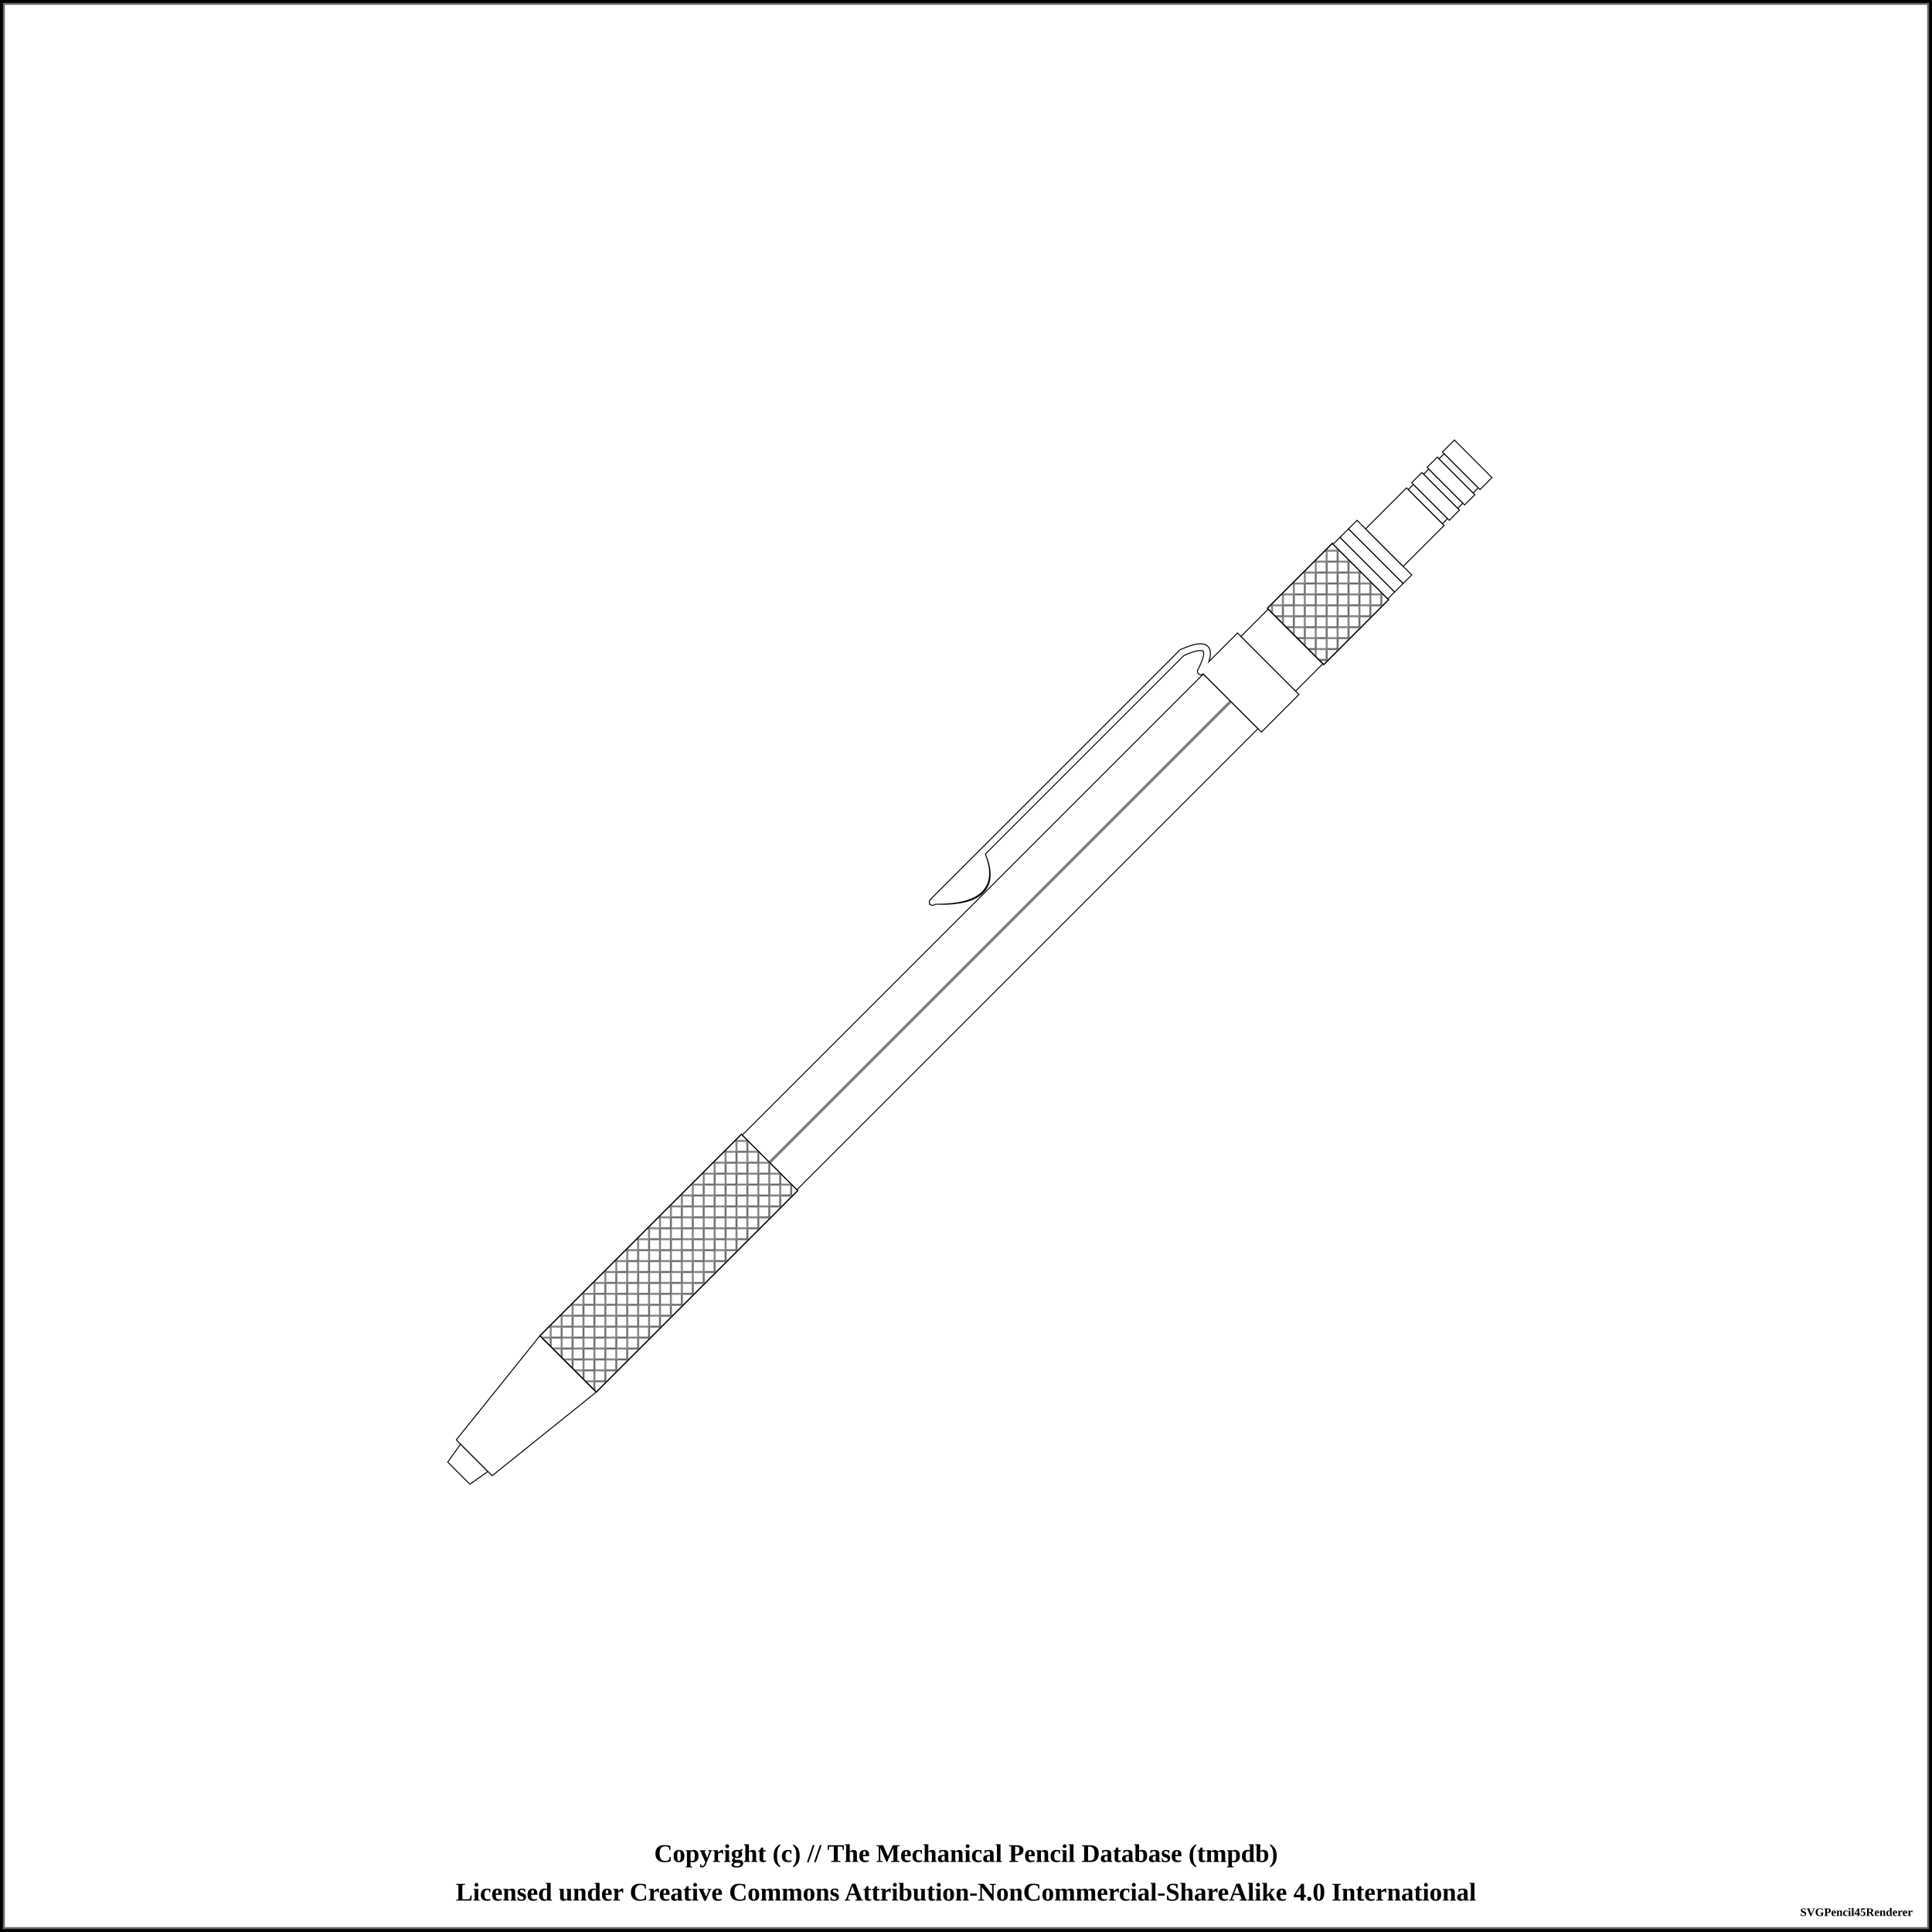
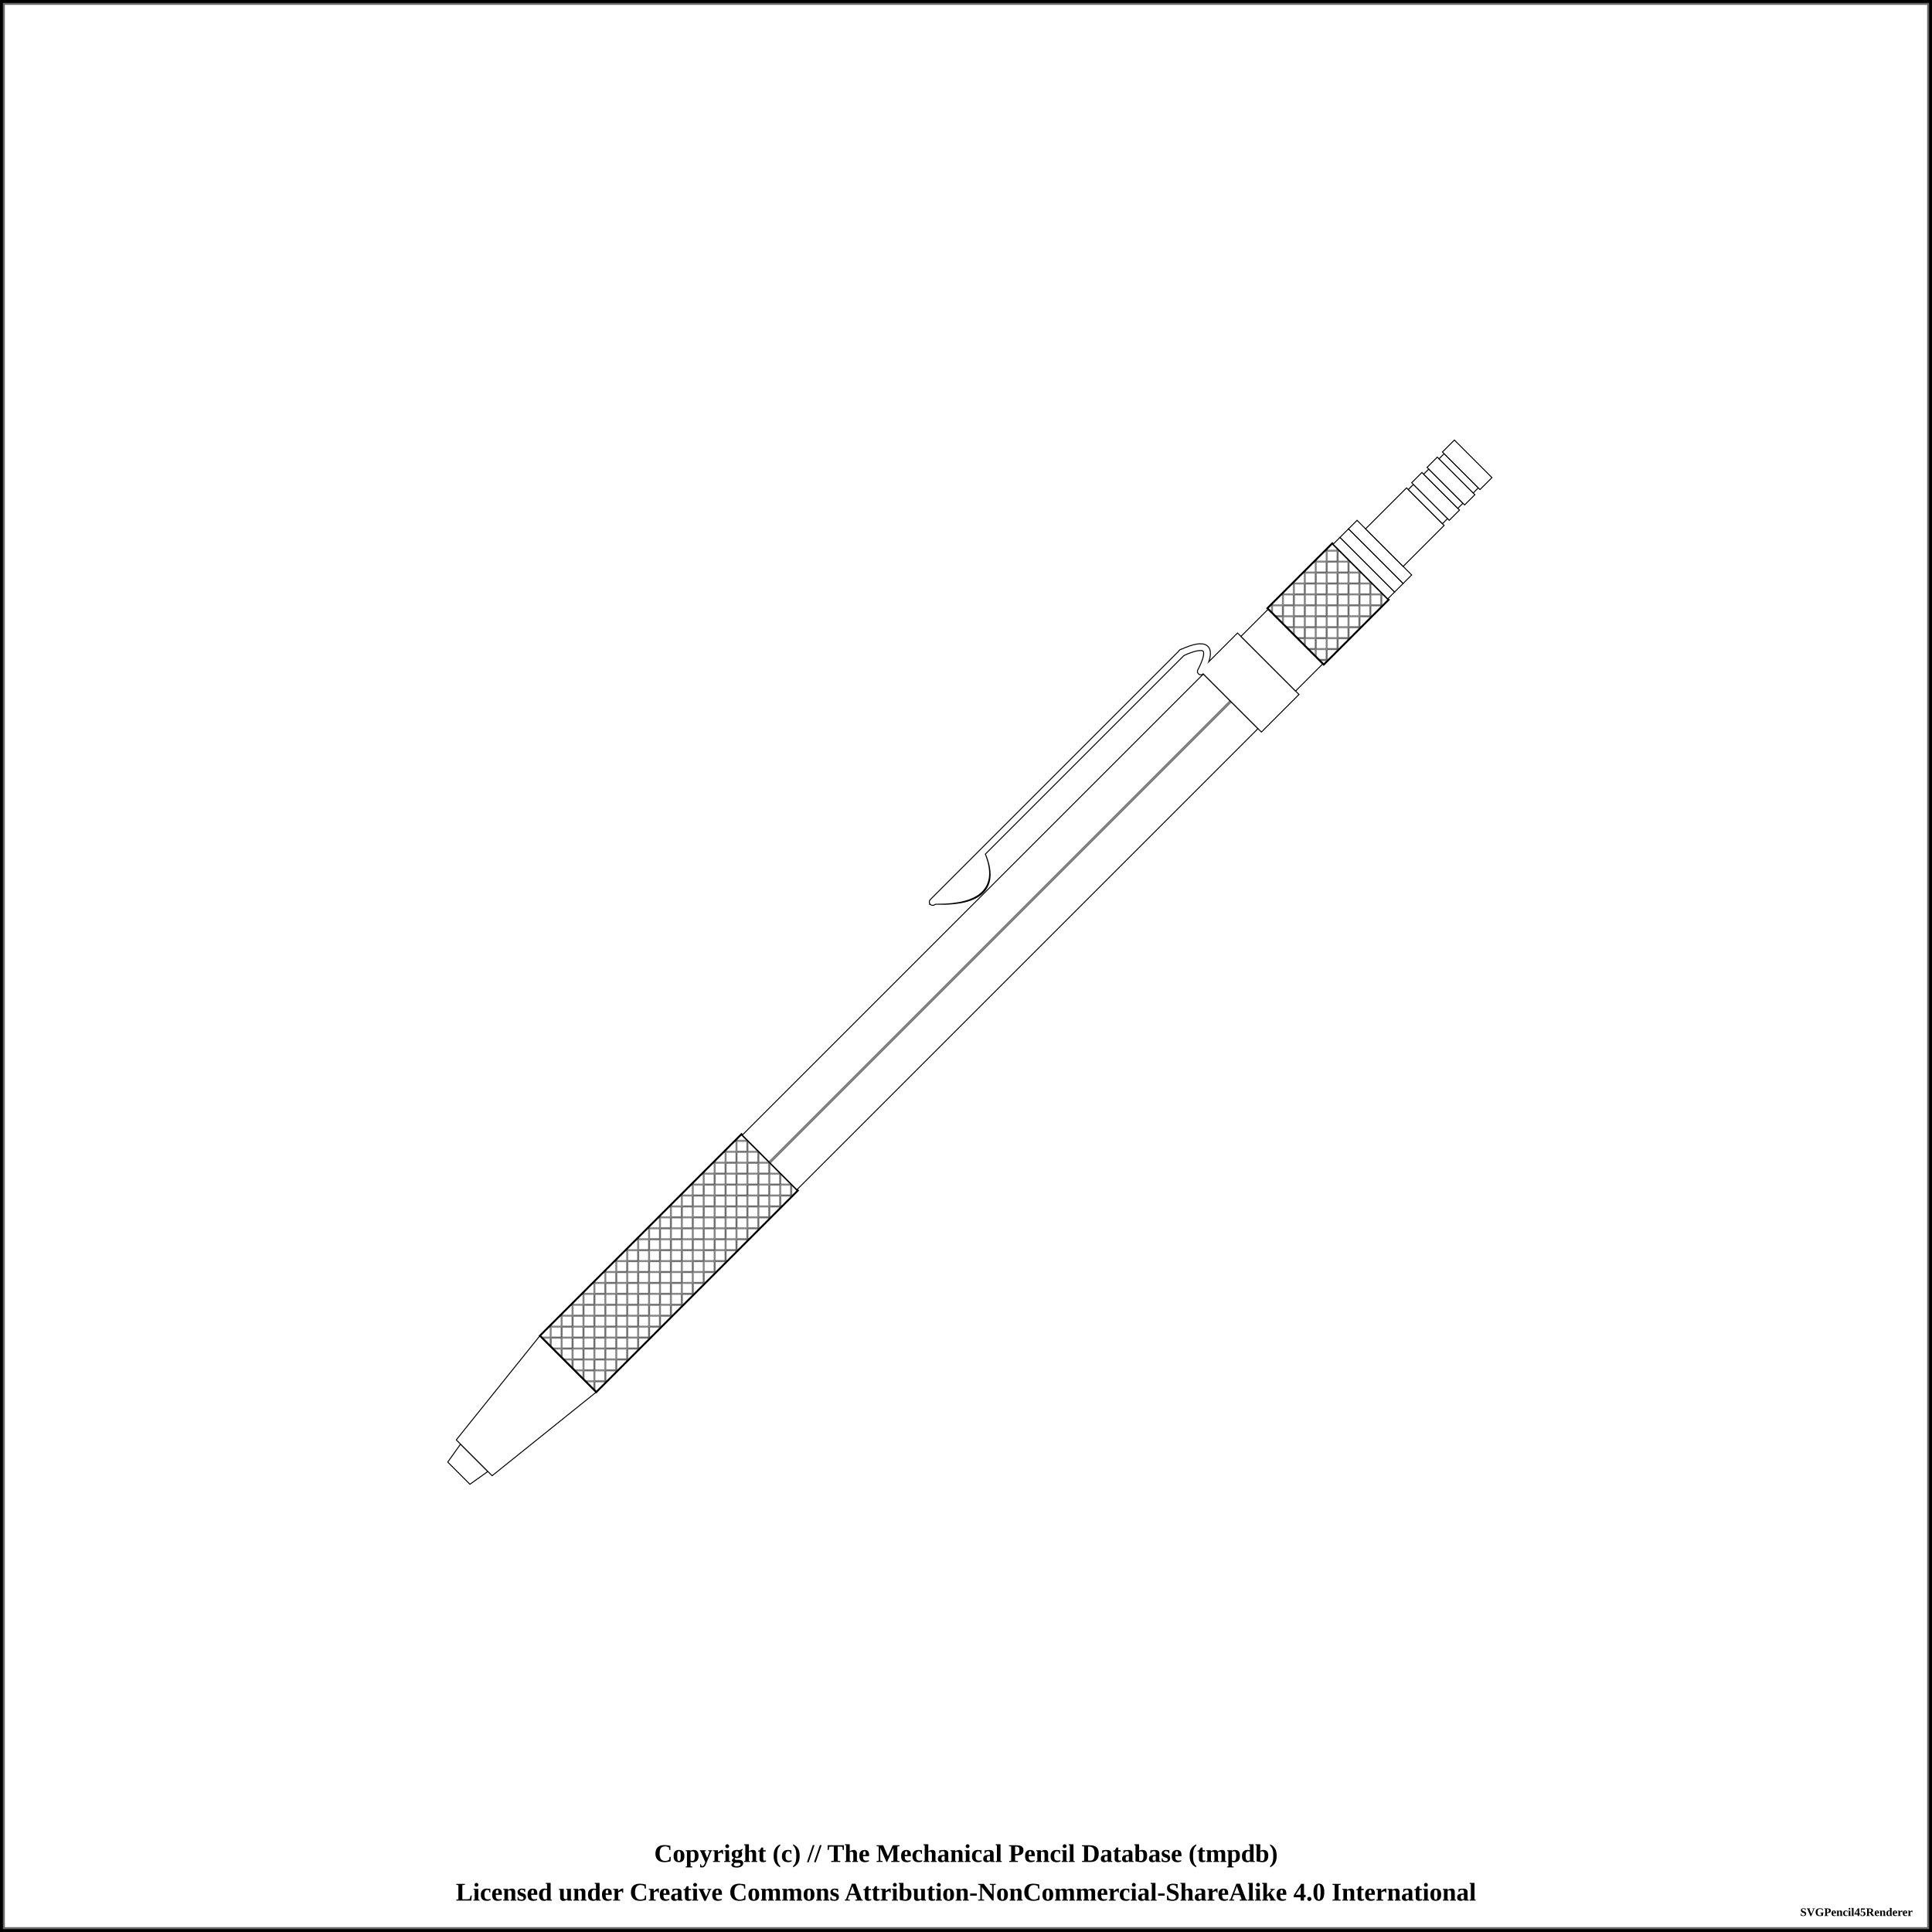
<svg xmlns="http://www.w3.org/2000/svg" width="1000" height="1000">
  <pattern id="diagonalHatch" patternUnits="userSpaceOnUse" width="8" height="8">
    <path stroke="dimgray" stroke-linecap="round" stroke-width="1" d="M 4,4 L 8,8" />
    <path stroke="dimgray" stroke-linecap="round" stroke-width="1" d="M 4,4 L 0,8" />
    <path stroke="gray" stroke-linecap="round" stroke-width="1" d="M 4,4 L 8,0" />
    <path stroke="gray" stroke-linecap="round" stroke-width="1" d="M 4,4 L 0,0" />
  </pattern>
  <pattern id="spring" patternUnits="userSpaceOnUse" width="8" height="100">
    <path stroke="dimgray" stroke-linecap="round" stroke-width="2" d="M 0,0 L 8,100" />
    <path stroke="white" stroke-linecap="round" stroke-width="1" d="M 0,0 L 8,100" />
  </pattern>
  <rect x="0" y="0" width="1000" height="1000" fill="white" stroke="black" stroke-width="4" />
  <rect x="2" y="2" width="996" height="996" fill="white" stroke="dimgray" stroke-width="1" />
  <g transform="rotate(-45 500 500)">
    <path d="M128.75 491.875 L140 490 L140 510 L128.75 508.125 Z" stroke-width="0.5" stroke="black" stroke-linejoin="round" fill="white" fill-opacity="1" />
    <path d="M140 486.875 L208.75 479.375 L208.75 520.625 L140 513.125 Z" stroke-width="0.5" stroke="black" stroke-linejoin="round" fill="white" fill-opacity="1" />
    <rect x="208.75" y="479.375" width="147.5" height="41.25" rx="0" ry="0" stroke-width="0.5" stroke="black" fill="white" fill-opacity="1" />
-     <rect x="208.75" y="479.375" width="147.5" height="41.25" rx="0" ry="0" stroke-width="0.5" stroke="black" fill="url(#diagonalHatch)" />
+     <path d="M208.75 479.375 L356.25 479.375 L356.25 520.625 L208.75 520.625 Z" stroke-width="1.0" stroke="black" fill="url(#diagonalHatch)" />
    <rect x="356.25" y="480" width="337.5" height="40" rx="0" ry="0" stroke-width="0.5" stroke="black" fill="white" fill-opacity="1" />
    <line x1="356.25" y1="500" x2="693.75" y2="500" stroke-width="1.5" stroke="black" fill="none" stroke-opacity="0.5" />
    <line x1="356.25" y1="500" x2="693.75" y2="500" stroke-width="0.5" stroke="gray" fill="none" stroke-opacity="0.5" />
    <path d="M513.5 465.875 Q536.25 489.375 546.25 465.875 Z" stroke-width="4" stroke="black" fill="dimgray" stroke-linecap="round" />
    <line x1="511.25" y1="464.375" x2="693.75" y2="464.375" stroke-width="4" stroke="black" fill="dimgray" stroke-linecap="round" />
    <path d="M693.75 464.375 Q713.75 471.875 693.75 478.125" stroke-width="4" stroke="black" fill="none" stroke-linecap="round" />
    <rect x="693.75" y="477.5" width="27.5" height="45" rx="0" ry="0" stroke-width="0.5" stroke="black" fill="white" fill-opacity="1" />
    <path d="M513.5 465.875 Q536.25 488.375 546.25 465.875 Z" stroke-width="3" stroke="white" fill="white" stroke-linecap="round" />
    <line x1="511.25" y1="464.375" x2="693.75" y2="464.375" stroke-width="3" stroke="white" fill="white" stroke-linecap="round" />
    <path d="M693.75 464.375 Q713.75 471.875 693.75 478.125" stroke-width="3" stroke="white" fill="none" stroke-linecap="round" />
    <rect x="721.25" y="480" width="20" height="40" rx="0" ry="0" stroke-width="0.5" stroke="black" fill="white" fill-opacity="1" />
    <rect x="741.25" y="479.375" width="47.5" height="41.25" rx="0" ry="0" stroke-width="0.5" stroke="black" fill="white" fill-opacity="1" />
-     <rect x="741.25" y="479.375" width="47.5" height="41.25" rx="0" ry="0" stroke-width="0.5" stroke="black" fill="url(#diagonalHatch)" />
+     <path d="M741.25 479.375 L788.75 479.375 L788.75 520.625 L741.25 520.625 Z" stroke-width="1.0" stroke="black" fill="url(#diagonalHatch)" />
    <rect x="788.75" y="480" width="5" height="40" rx="0" ry="0" stroke-width="0.5" stroke="black" fill="white" fill-opacity="1" />
    <rect x="793.75" y="480" width="6.25" height="40" rx="0" ry="0" stroke-width="0.5" stroke="black" fill="white" fill-opacity="1" />
    <rect x="800" y="480" width="6.25" height="40" rx="0" ry="0" stroke-width="0.5" stroke="black" fill="white" fill-opacity="1" />
    <rect x="806.25" y="486.25" width="30" height="27.5" rx="0" ry="0" stroke-width="0.5" stroke="black" fill="white" fill-opacity="1" />
    <rect x="836.25" y="487.5" width="3.75" height="25" rx="0" ry="0" stroke-width="0.5" stroke="black" fill="white" fill-opacity="1" />
    <rect x="840" y="486.25" width="7.5" height="27.5" rx="0" ry="0" stroke-width="0.5" stroke="black" fill="white" fill-opacity="1" />
    <rect x="847.5" y="487.5" width="3.75" height="25" rx="0" ry="0" stroke-width="0.5" stroke="black" fill="white" fill-opacity="1" />
    <rect x="851.25" y="486.25" width="7.5" height="27.5" rx="0" ry="0" stroke-width="0.5" stroke="black" fill="white" fill-opacity="1" />
    <rect x="858.75" y="487.5" width="3.75" height="25" rx="0" ry="0" stroke-width="0.5" stroke="black" fill="white" fill-opacity="1" />
    <rect x="862.5" y="486.25" width="8.75" height="27.5" rx="0" ry="0" stroke-width="0.5" stroke="black" fill="white" fill-opacity="1" />
  </g>
  <text x="50%" y="960" font-size="1.1em" font-weight="bold" text-anchor="middle" dominant-baseline="middle">Copyright (c) // The Mechanical Pencil Database (tmpdb)</text>
  <text x="50%" y="980" font-size="1.1em" font-weight="bold" text-anchor="middle" dominant-baseline="middle">Licensed under Creative Commons Attribution-NonCommercial-ShareAlike 4.0 International</text>
  <text x="990" y="990" font-size="0.5em" font-weight="bold" text-anchor="end" dominant-baseline="middle">SVGPencil45Renderer</text>
</svg>
